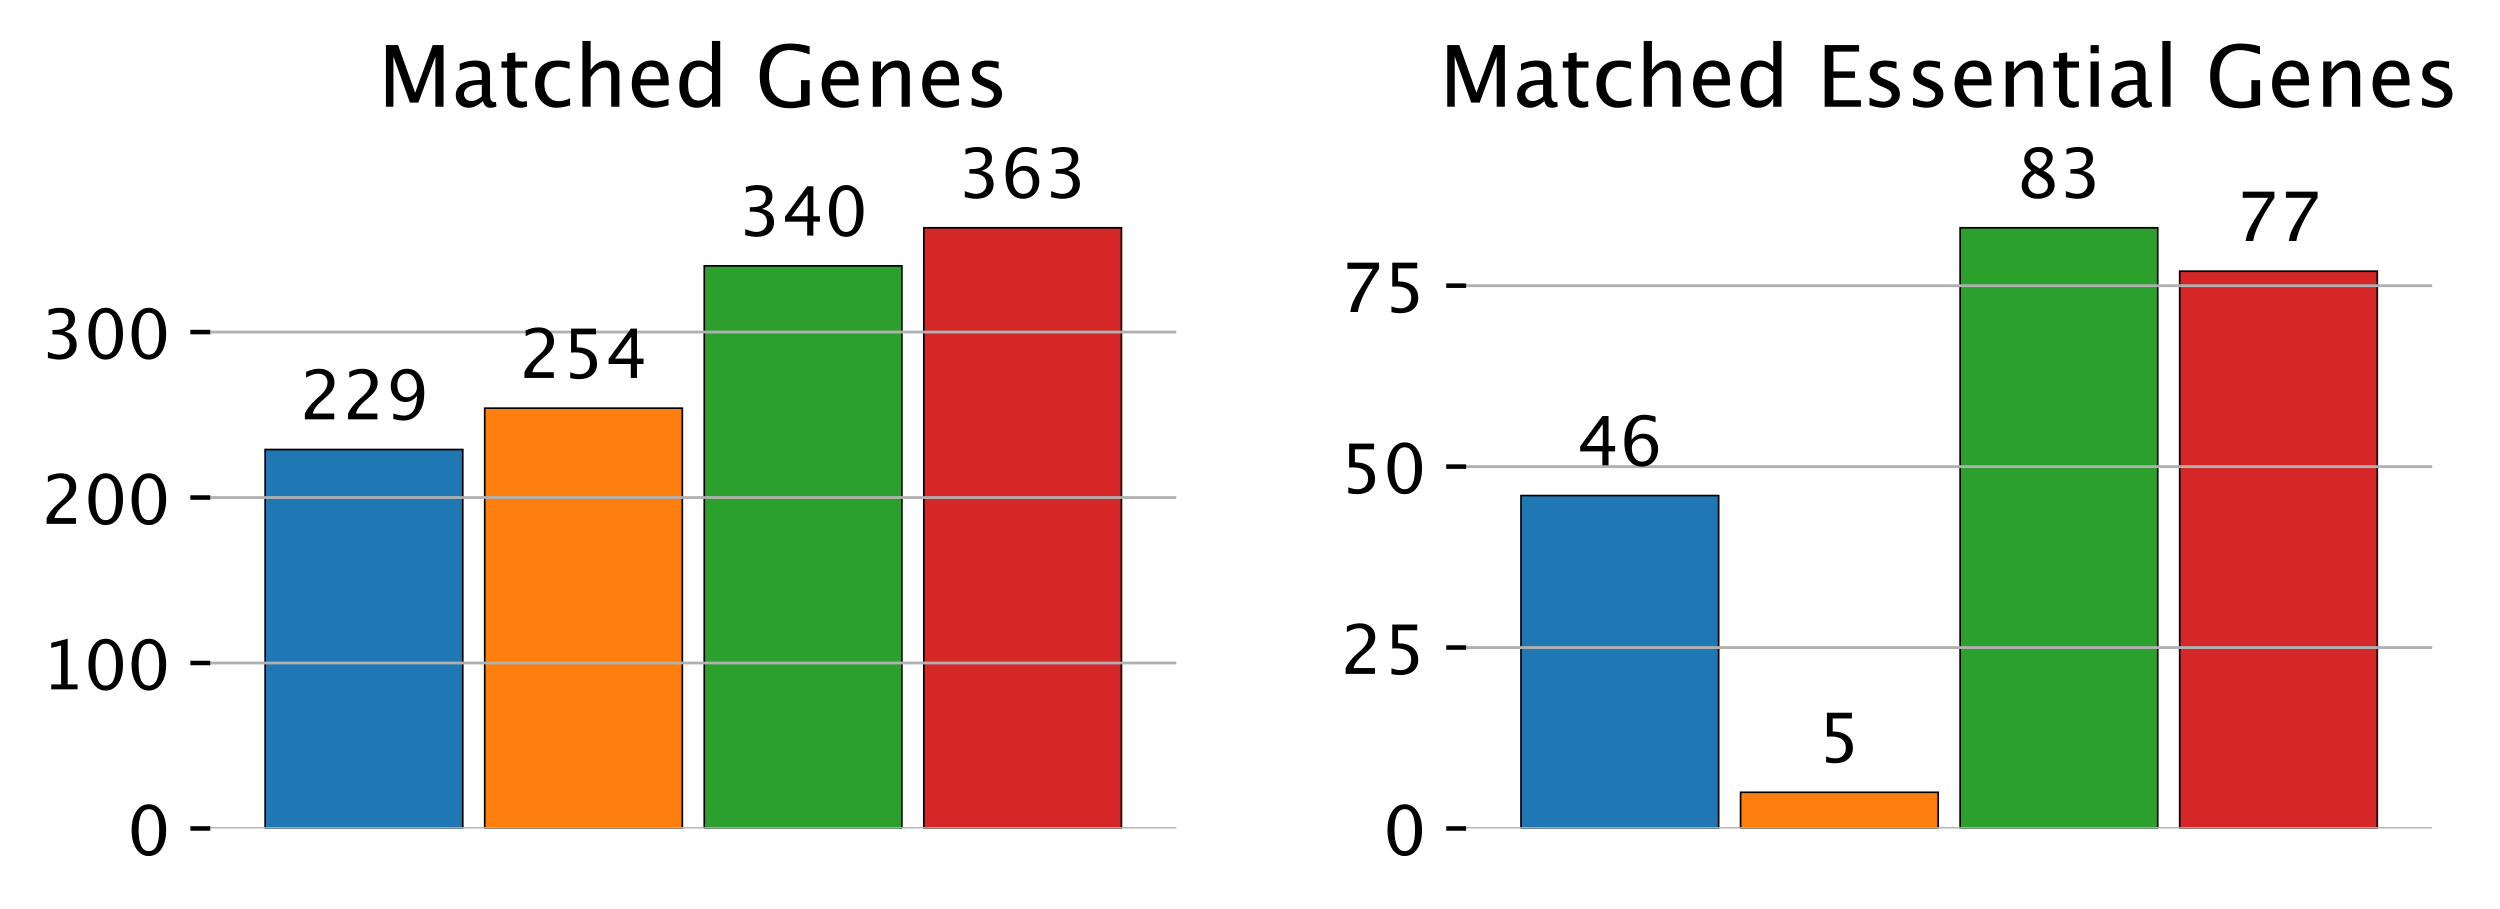
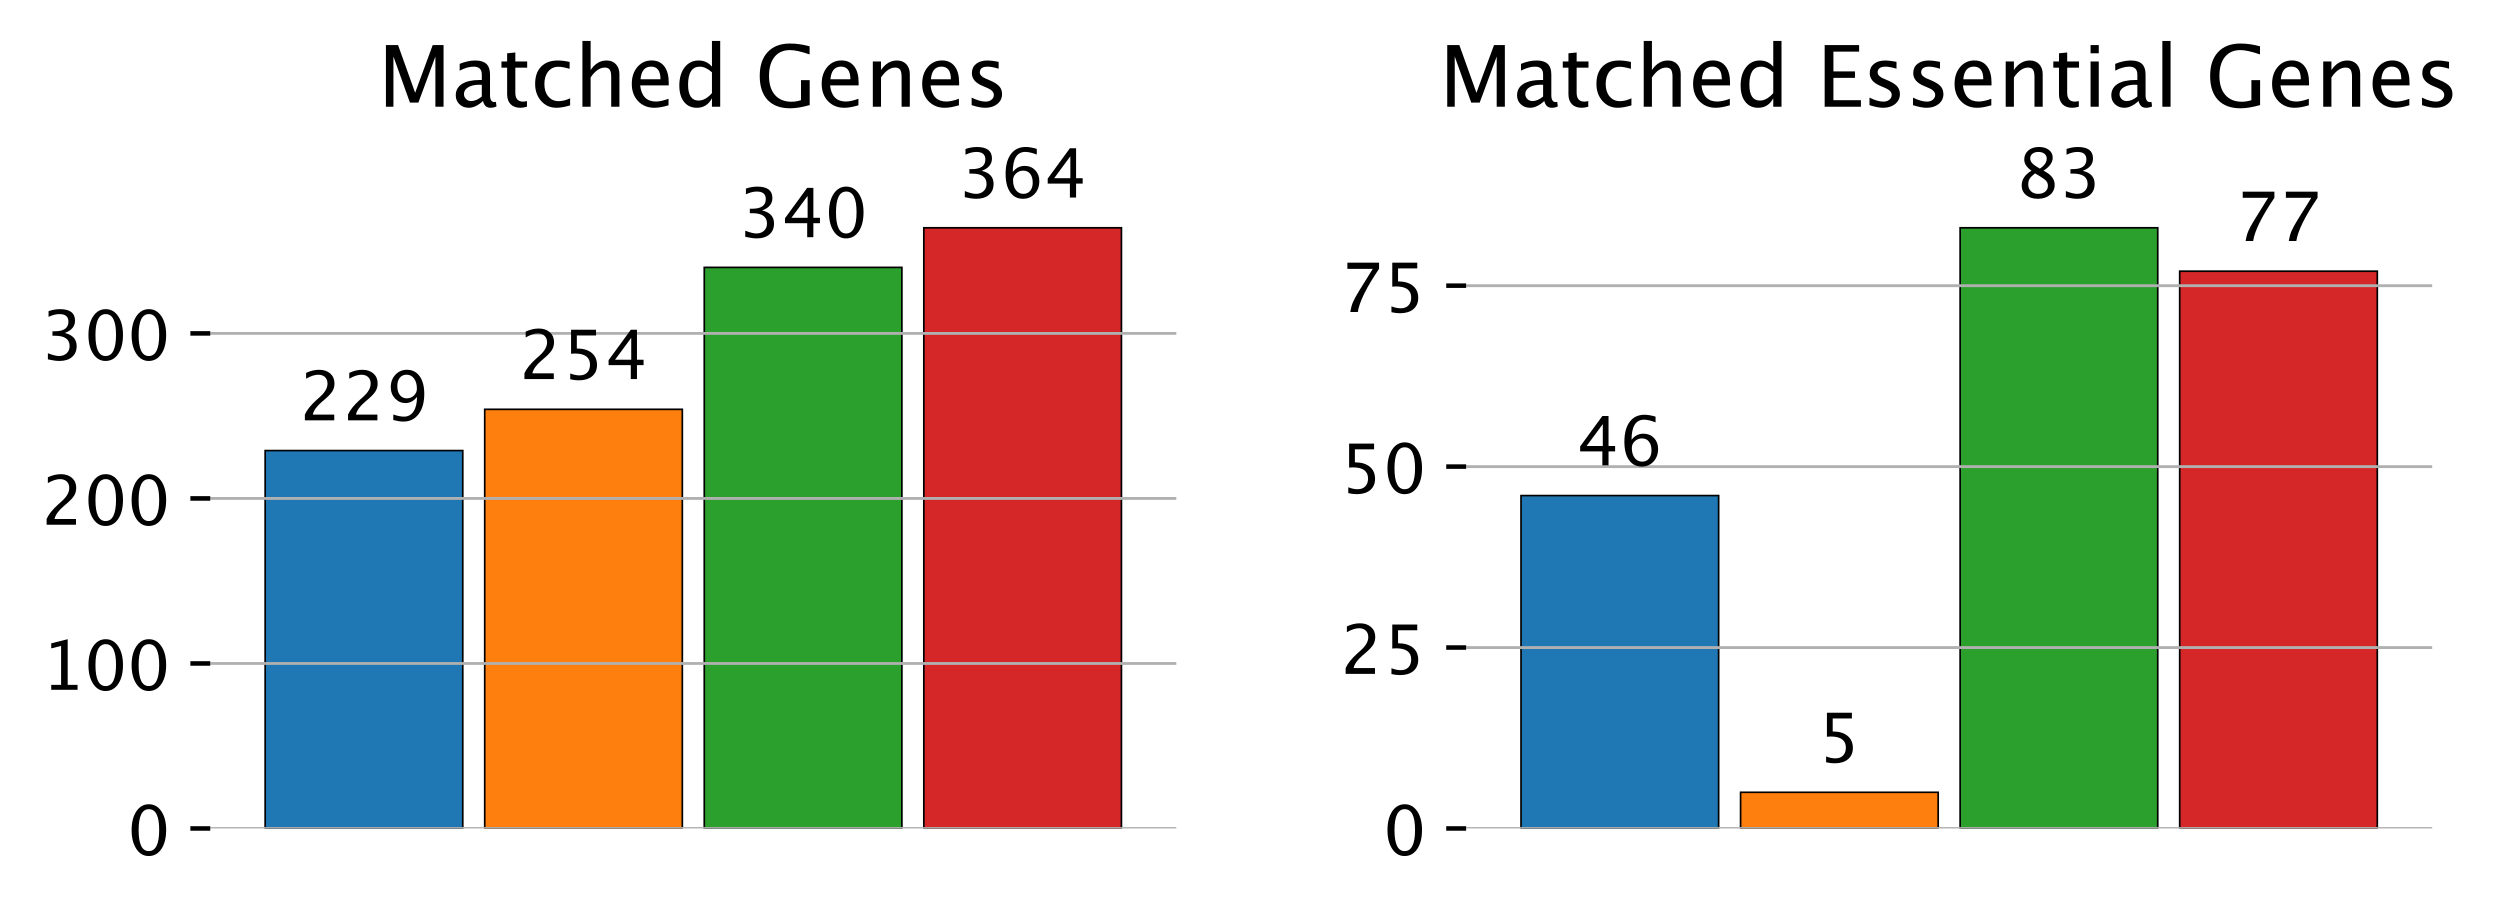
<svg xmlns="http://www.w3.org/2000/svg" xmlns:xlink="http://www.w3.org/1999/xlink" width="439.486pt" height="159.783pt" viewBox="0 0 439.486 159.783" version="1.1">
  <defs>
    <style type="text/css">*{stroke-linejoin: round; stroke-linecap: butt}</style>
  </defs>
  <g id="figure_1">
    <g id="patch_1">
      <path d="M 0 159.783  L 439.486 159.783  L 439.486 0  L 0 0  z " style="fill: #ffffff" />
    </g>
    <g id="axes_1">
      <g id="patch_2">
        <path d="M 36.964 145.644  L 206.79 145.644  L 206.79 34.764  L 36.964 34.764  z " style="fill: #ffffff" />
      </g>
      <g id="patch_3">
-         <path d="M 46.614 145.644  L 81.351 145.644  L 81.351 79.026  L 46.614 79.026  z " clip-path="url(#p99a6f7e81e)" style="fill: #1f77b4; stroke: #000000; stroke-width: 0.3; stroke-linejoin: miter" />
+         <path d="M 46.614 145.644  L 81.351 145.644  L 81.351 79.209  L 46.614 79.209  z " clip-path="url(#p233253884c)" style="fill: #1f77b4; stroke: #000000; stroke-width: 0.3; stroke-linejoin: miter" />
      </g>
      <g id="patch_4">
-         <path d="M 85.21 145.644  L 119.948 145.644  L 119.948 71.753  L 85.21 71.753  z " clip-path="url(#p99a6f7e81e)" style="fill: #ff7f0e; stroke: #000000; stroke-width: 0.3; stroke-linejoin: miter" />
+         <path d="M 85.21 145.644  L 119.948 145.644  L 119.948 71.956  L 85.21 71.956  z " clip-path="url(#p233253884c)" style="fill: #ff7f0e; stroke: #000000; stroke-width: 0.3; stroke-linejoin: miter" />
      </g>
      <g id="patch_5">
-         <path d="M 123.807 145.644  L 158.544 145.644  L 158.544 46.735  L 123.807 46.735  z " clip-path="url(#p99a6f7e81e)" style="fill: #2ca02c; stroke: #000000; stroke-width: 0.3; stroke-linejoin: miter" />
+         <path d="M 123.807 145.644  L 158.544 145.644  L 158.544 47.007  L 123.807 47.007  z " clip-path="url(#p233253884c)" style="fill: #2ca02c; stroke: #000000; stroke-width: 0.3; stroke-linejoin: miter" />
      </g>
      <g id="patch_6">
-         <path d="M 162.404 145.644  L 197.141 145.644  L 197.141 40.044  L 162.404 40.044  z " clip-path="url(#p99a6f7e81e)" style="fill: #d62728; stroke: #000000; stroke-width: 0.3; stroke-linejoin: miter" />
+         <path d="M 162.404 145.644  L 197.141 145.644  L 197.141 40.044  L 162.404 40.044  z " clip-path="url(#p233253884c)" style="fill: #d62728; stroke: #000000; stroke-width: 0.3; stroke-linejoin: miter" />
      </g>
      <g id="matplotlib.axis_1" />
      <g id="matplotlib.axis_2">
        <g id="ytick_1">
          <g id="line2d_1">
-             <path d="M 36.964 145.644  L 206.79 145.644  " clip-path="url(#p99a6f7e81e)" style="fill: none; stroke: #b0b0b0; stroke-width: 0.5; stroke-linecap: square" />
+             <path d="M 36.964 145.644  L 206.79 145.644  " clip-path="url(#p233253884c)" style="fill: none; stroke: #b0b0b0; stroke-width: 0.5; stroke-linecap: square" />
          </g>
          <g id="line2d_2">
            <defs>
-               <path id="mb3354b03fc" d="M 0 0  L -3.5 0  " style="stroke: #000000; stroke-width: 0.8" />
+               <path id="m6b122f554f" d="M 0 0  L -3.5 0  " style="stroke: #000000; stroke-width: 0.8" />
            </defs>
            <g>
-               <use xlink:href="#mb3354b03fc" x="36.964" y="145.644" style="stroke: #000000; stroke-width: 0.8" />
+               <use xlink:href="#m6b122f554f" x="36.964" y="145.644" style="stroke: #000000; stroke-width: 0.8" />
            </g>
          </g>
          <g id="text_1">
            <g transform="translate(22.37625 150.2697) scale(0.12 -0.12)">
              <defs>
                <path id="LucidaGrande-30" d="M 2006 -116  Q 1291 -116 848 557  Q 406 1231 406 2316  Q 406 3409 851 4075  Q 1297 4741 2025 4741  Q 2753 4741 3198 4075  Q 3644 3409 3644 2325  Q 3644 1213 3198 548  Q 2753 -116 2006 -116  z M 2013 347  Q 2991 347 2991 2334  Q 2991 4278 2025 4278  Q 1063 4278 1063 2316  Q 1063 347 2013 347  z " transform="scale(0.015625)" />
              </defs>
              <use xlink:href="#LucidaGrande-30" />
            </g>
          </g>
        </g>
        <g id="ytick_2">
          <g id="line2d_3">
-             <path d="M 36.964 116.553  L 206.79 116.553  " clip-path="url(#p99a6f7e81e)" style="fill: none; stroke: #b0b0b0; stroke-width: 0.5; stroke-linecap: square" />
+             <path d="M 36.964 116.633  L 206.79 116.633  " clip-path="url(#p233253884c)" style="fill: none; stroke: #b0b0b0; stroke-width: 0.5; stroke-linecap: square" />
          </g>
          <g id="line2d_4">
            <g>
-               <use xlink:href="#mb3354b03fc" x="36.964" y="116.553" style="stroke: #000000; stroke-width: 0.8" />
+               <use xlink:href="#m6b122f554f" x="36.964" y="116.633" style="stroke: #000000; stroke-width: 0.8" />
            </g>
          </g>
          <g id="text_2">
-             <g transform="translate(7.2 121.1788) scale(0.12 -0.12)">
+             <g transform="translate(7.2 121.2587) scale(0.12 -0.12)">
              <defs>
                <path id="LucidaGrande-31" d="M 963 0  L 963 463  L 1888 463  L 1888 4113  L 963 3881  L 963 4356  L 2506 4741  L 2506 463  L 3431 463  L 3431 0  L 963 0  z " transform="scale(0.015625)" />
              </defs>
              <use xlink:href="#LucidaGrande-31" />
              <use xlink:href="#LucidaGrande-30" x="63.232" />
              <use xlink:href="#LucidaGrande-30" x="126.465" />
            </g>
          </g>
        </g>
        <g id="ytick_3">
          <g id="line2d_5">
-             <path d="M 36.964 87.462  L 206.79 87.462  " clip-path="url(#p99a6f7e81e)" style="fill: none; stroke: #b0b0b0; stroke-width: 0.5; stroke-linecap: square" />
+             <path d="M 36.964 87.622  L 206.79 87.622  " clip-path="url(#p233253884c)" style="fill: none; stroke: #b0b0b0; stroke-width: 0.5; stroke-linecap: square" />
          </g>
          <g id="line2d_6">
            <g>
-               <use xlink:href="#mb3354b03fc" x="36.964" y="87.462" style="stroke: #000000; stroke-width: 0.8" />
+               <use xlink:href="#m6b122f554f" x="36.964" y="87.622" style="stroke: #000000; stroke-width: 0.8" />
            </g>
          </g>
          <g id="text_3">
-             <g transform="translate(7.2 92.08787) scale(0.12 -0.12)">
+             <g transform="translate(7.2 92.24771) scale(0.12 -0.12)">
              <defs>
                <path id="LucidaGrande-32" d="M 531 0  L 531 541  Q 800 1169 1619 1909  L 1972 2225  Q 2653 2841 2653 3447  Q 2653 3834 2420 4056  Q 2188 4278 1781 4278  Q 1300 4278 647 3906  L 647 4450  Q 1263 4741 1869 4741  Q 2519 4741 2912 4391  Q 3306 4041 3306 3463  Q 3306 3047 3107 2725  Q 2909 2403 2369 1944  L 2131 1741  Q 1391 1113 1275 541  L 3284 541  L 3284 0  L 531 0  z " transform="scale(0.015625)" />
              </defs>
              <use xlink:href="#LucidaGrande-32" />
              <use xlink:href="#LucidaGrande-30" x="63.232" />
              <use xlink:href="#LucidaGrande-30" x="126.465" />
            </g>
          </g>
        </g>
        <g id="ytick_4">
          <g id="line2d_7">
-             <path d="M 36.964 58.371  L 206.79 58.371  " clip-path="url(#p99a6f7e81e)" style="fill: none; stroke: #b0b0b0; stroke-width: 0.5; stroke-linecap: square" />
+             <path d="M 36.964 58.611  L 206.79 58.611  " clip-path="url(#p233253884c)" style="fill: none; stroke: #b0b0b0; stroke-width: 0.5; stroke-linecap: square" />
          </g>
          <g id="line2d_8">
            <g>
-               <use xlink:href="#mb3354b03fc" x="36.964" y="58.371" style="stroke: #000000; stroke-width: 0.8" />
+               <use xlink:href="#m6b122f554f" x="36.964" y="58.611" style="stroke: #000000; stroke-width: 0.8" />
            </g>
          </g>
          <g id="text_4">
-             <g transform="translate(7.2 62.99696) scale(0.12 -0.12)">
+             <g transform="translate(7.2 63.23672) scale(0.12 -0.12)">
              <defs>
                <path id="LucidaGrande-33" d="M 650 34  L 650 609  Q 1313 347 1694 347  Q 2134 347 2411 605  Q 2688 863 2688 1272  Q 2688 2247 1322 2247  L 1078 2247  L 1078 2663  L 1294 2666  Q 2575 2666 2575 3569  Q 2575 4278 1731 4278  Q 1269 4278 713 4019  L 713 4556  Q 1259 4741 1775 4741  Q 3194 4741 3194 3669  Q 3194 2853 2228 2506  Q 3347 2247 3347 1281  Q 3347 628 2915 256  Q 2484 -116 1731 -116  Q 1303 -116 650 34  z " transform="scale(0.015625)" />
              </defs>
              <use xlink:href="#LucidaGrande-33" />
              <use xlink:href="#LucidaGrande-30" x="63.232" />
              <use xlink:href="#LucidaGrande-30" x="126.465" />
            </g>
          </g>
        </g>
      </g>
      <g id="text_5">
-         <g transform="translate(52.59997 73.71213) scale(0.12 -0.12)">
+         <g transform="translate(52.59997 73.89515) scale(0.12 -0.12)">
          <defs>
            <path id="LucidaGrande-39" d="M 728 28  L 728 550  Q 1316 347 1728 347  Q 2303 347 2626 836  Q 2950 1325 2950 2197  Q 2481 1619 1884 1619  Q 1300 1619 894 2048  Q 488 2478 488 3097  Q 488 3806 920 4273  Q 1353 4741 2009 4741  Q 2763 4741 3197 4136  Q 3631 3531 3631 2481  Q 3631 1288 3101 586  Q 2572 -116 1669 -116  Q 1306 -116 728 28  z M 1103 3219  Q 1103 2681 1342 2372  Q 1581 2063 1997 2063  Q 2388 2063 2664 2328  Q 2941 2594 2941 2969  Q 2941 3559 2673 3920  Q 2406 4281 1972 4281  Q 1569 4281 1336 3995  Q 1103 3709 1103 3219  z " transform="scale(0.015625)" />
          </defs>
          <use xlink:href="#LucidaGrande-32" />
          <use xlink:href="#LucidaGrande-32" x="63.232" />
          <use xlink:href="#LucidaGrande-39" x="126.465" />
        </g>
      </g>
      <g id="text_6">
-         <g transform="translate(91.19681 66.4394) scale(0.12 -0.12)">
+         <g transform="translate(91.19681 66.6424) scale(0.12 -0.12)">
          <defs>
            <path id="LucidaGrande-35" d="M 778 -19  L 778 531  Q 1238 347 1653 347  Q 2109 347 2370 615  Q 2631 884 2631 1356  Q 2631 2397 1197 2397  Q 1034 2397 856 2375  L 856 4625  L 3197 4625  L 3197 4088  L 1397 4088  L 1397 2869  Q 2288 2869 2788 2459  Q 3288 2050 3288 1325  Q 3288 650 2833 267  Q 2378 -116 1572 -116  Q 1222 -116 778 -19  z " transform="scale(0.015625)" />
            <path id="LucidaGrande-34" d="M 2409 0  L 2409 1309  L 328 1309  L 328 1775  L 2409 4625  L 2988 4625  L 2988 1813  L 3606 1813  L 3606 1309  L 2988 1309  L 2988 0  L 2409 0  z M 931 1813  L 2450 1813  L 2450 3869  L 931 1813  z " transform="scale(0.015625)" />
          </defs>
          <use xlink:href="#LucidaGrande-32" />
          <use xlink:href="#LucidaGrande-35" x="63.232" />
          <use xlink:href="#LucidaGrande-34" x="126.465" />
        </g>
      </g>
      <g id="text_7">
-         <g transform="translate(129.7937 41.42122) scale(0.12 -0.12)">
+         <g transform="translate(129.7937 41.69295) scale(0.12 -0.12)">
          <use xlink:href="#LucidaGrande-33" />
          <use xlink:href="#LucidaGrande-34" x="63.232" />
          <use xlink:href="#LucidaGrande-30" x="126.465" />
        </g>
      </g>
      <g id="text_8">
        <g transform="translate(168.3905 34.73031) scale(0.12 -0.12)">
          <defs>
            <path id="LucidaGrande-36" d="M 1100 2397  Q 1541 2969 2209 2969  Q 2816 2969 3202 2567  Q 3588 2166 3588 1538  Q 3588 816 3155 350  Q 2722 -116 2056 -116  Q 1291 -116 859 500  Q 428 1116 428 2209  Q 428 3413 923 4078  Q 1419 4744 2319 4744  Q 2731 4744 3350 4569  L 3350 4031  Q 2697 4281 2281 4281  Q 1100 4281 1100 2397  z M 2969 1400  Q 2969 1925 2733 2225  Q 2497 2525 2078 2525  Q 1688 2525 1406 2262  Q 1125 2000 1125 1631  Q 1125 1050 1392 698  Q 1659 347 2100 347  Q 2497 347 2733 633  Q 2969 919 2969 1400  z " transform="scale(0.015625)" />
          </defs>
          <use xlink:href="#LucidaGrande-33" />
          <use xlink:href="#LucidaGrande-36" x="63.232" />
-           <use xlink:href="#LucidaGrande-33" x="126.465" />
+           <use xlink:href="#LucidaGrande-34" x="126.465" />
        </g>
      </g>
      <g id="text_9">
        <g transform="translate(66.44539 18.76406) scale(0.15 -0.15)">
          <defs>
            <path id="LucidaGrande-4d" d="M 597 0  L 597 4625  L 1506 4625  L 2788 1047  L 4106 4625  L 4919 4625  L 4919 0  L 4306 0  L 4306 3763  L 3031 309  L 2397 309  L 1159 3772  L 1159 0  L 597 0  z " transform="scale(0.015625)" />
            <path id="LucidaGrande-61" d="M 2366 431  Q 1813 -78 1300 -78  Q 878 -78 600 186  Q 322 450 322 853  Q 322 1409 789 1707  Q 1256 2006 2128 2006  L 2275 2006  L 2275 2416  Q 2275 3006 1669 3006  Q 1181 3006 616 2706  L 616 3216  Q 1238 3469 1781 3469  Q 2350 3469 2620 3212  Q 2891 2956 2891 2416  L 2891 878  Q 2891 350 3216 350  Q 3256 350 3334 363  L 3378 22  Q 3169 -78 2916 -78  Q 2484 -78 2366 431  z M 2275 766  L 2275 1644  L 2069 1650  Q 1563 1650 1250 1458  Q 938 1266 938 953  Q 938 731 1094 578  Q 1250 425 1475 425  Q 1859 425 2275 766  z " transform="scale(0.015625)" />
            <path id="LucidaGrande-74" d="M 1634 -78  Q 1166 -78 903 190  Q 641 459 641 938  L 641 2931  L 216 2931  L 216 3394  L 641 3394  L 641 4009  L 1256 4069  L 1256 3394  L 2144 3394  L 2144 2931  L 1256 2931  L 1256 1050  Q 1256 384 1831 384  Q 1953 384 2128 425  L 2128 0  Q 1844 -78 1634 -78  z " transform="scale(0.015625)" />
            <path id="LucidaGrande-63" d="M 1941 -78  Q 1253 -78 800 431  Q 347 941 347 1716  Q 347 2544 795 3006  Q 1244 3469 2047 3469  Q 2444 3469 2934 3359  L 2934 2844  Q 2413 2997 2084 2997  Q 1613 2997 1327 2642  Q 1041 2288 1041 1697  Q 1041 1125 1334 772  Q 1628 419 2103 419  Q 2525 419 2972 634  L 2972 103  Q 2375 -78 1941 -78  z " transform="scale(0.015625)" />
            <path id="LucidaGrande-68" d="M 616 0  L 616 4934  L 1231 4934  L 1231 2756  Q 1719 3469 2425 3469  Q 2866 3469 3128 3189  Q 3391 2909 3391 2438  L 3391 0  L 2775 0  L 2775 2238  Q 2775 2616 2664 2777  Q 2553 2938 2297 2938  Q 1731 2938 1231 2197  L 1231 0  L 616 0  z " transform="scale(0.015625)" />
            <path id="LucidaGrande-65" d="M 3103 109  Q 2484 -78 2044 -78  Q 1294 -78 820 420  Q 347 919 347 1713  Q 347 2484 764 2978  Q 1181 3472 1831 3472  Q 2447 3472 2783 3034  Q 3119 2597 3119 1791  L 3116 1600  L 975 1600  Q 1109 391 2159 391  Q 2544 391 3103 597  L 3103 109  z M 1003 2063  L 2500 2063  Q 2500 3009 1794 3009  Q 1084 3009 1003 2063  z " transform="scale(0.015625)" />
            <path id="LucidaGrande-64" d="M 2794 0  L 2794 638  Q 2419 -78 1663 -78  Q 1050 -78 698 369  Q 347 816 347 1591  Q 347 2438 745 2953  Q 1144 3469 1794 3469  Q 2397 3469 2794 3006  L 2794 4934  L 3413 4934  L 3413 0  L 2794 0  z M 2794 2584  Q 2316 3006 1888 3006  Q 1003 3006 1003 1653  Q 1003 463 1791 463  Q 2303 463 2794 1022  L 2794 2584  z " transform="scale(0.015625)" />
            <path id="LucidaGrande-20" transform="scale(0.015625)" />
            <path id="LucidaGrande-47" d="M 4072 125  Q 3231 -116 2606 -116  Q 1503 -116 914 512  Q 325 1141 325 2313  Q 325 3463 922 4102  Q 1519 4741 2597 4741  Q 3303 4741 4066 4531  L 4066 3925  Q 3109 4250 2600 4250  Q 1850 4250 1436 3740  Q 1022 3231 1022 2306  Q 1022 1391 1465 883  Q 1909 375 2709 375  Q 3038 375 3419 491  L 3419 1997  L 4072 1997  L 4072 125  z " transform="scale(0.015625)" />
            <path id="LucidaGrande-6e" d="M 616 0  L 616 3394  L 1231 3394  L 1231 2756  Q 1719 3469 2425 3469  Q 2866 3469 3128 3189  Q 3391 2909 3391 2438  L 3391 0  L 2775 0  L 2775 2238  Q 2775 2616 2664 2777  Q 2553 2938 2297 2938  Q 1731 2938 1231 2197  L 1231 0  L 616 0  z " transform="scale(0.015625)" />
            <path id="LucidaGrande-73" d="M 1516 -78  Q 1094 -78 491 119  L 491 684  Q 1094 384 1541 384  Q 1806 384 1981 528  Q 2156 672 2156 888  Q 2156 1203 1666 1409  L 1306 1563  Q 509 1894 509 2516  Q 509 2959 823 3214  Q 1138 3469 1684 3469  Q 1969 3469 2388 3391  L 2516 3366  L 2516 2853  Q 2000 3006 1697 3006  Q 1103 3006 1103 2575  Q 1103 2297 1553 2106  L 1850 1981  Q 2353 1769 2562 1533  Q 2772 1297 2772 944  Q 2772 497 2419 209  Q 2066 -78 1516 -78  z " transform="scale(0.015625)" />
          </defs>
          <use xlink:href="#LucidaGrande-4d" />
          <use xlink:href="#LucidaGrande-61" x="86.133" />
          <use xlink:href="#LucidaGrande-74" x="141.357" />
          <use xlink:href="#LucidaGrande-63" x="178.76" />
          <use xlink:href="#LucidaGrande-68" x="229.98" />
          <use xlink:href="#LucidaGrande-65" x="292.041" />
          <use xlink:href="#LucidaGrande-64" x="347.754" />
          <use xlink:href="#LucidaGrande-20" x="410.693" />
          <use xlink:href="#LucidaGrande-47" x="442.334" />
          <use xlink:href="#LucidaGrande-65" x="514.6" />
          <use xlink:href="#LucidaGrande-6e" x="570.312" />
          <use xlink:href="#LucidaGrande-65" x="632.373" />
          <use xlink:href="#LucidaGrande-73" x="688.086" />
        </g>
      </g>
    </g>
    <g id="axes_2">
      <g id="patch_7">
        <path d="M 257.738 145.644  L 427.564 145.644  L 427.564 34.764  L 257.738 34.764  z " style="fill: #ffffff" />
      </g>
      <g id="patch_8">
-         <path d="M 267.387 145.644  L 302.125 145.644  L 302.125 87.119  L 267.387 87.119  z " clip-path="url(#p78d61f804a)" style="fill: #1f77b4; stroke: #000000; stroke-width: 0.3; stroke-linejoin: miter" />
+         <path d="M 267.387 145.644  L 302.125 145.644  L 302.125 87.119  L 267.387 87.119  z " clip-path="url(#pc61f0b7012)" style="fill: #1f77b4; stroke: #000000; stroke-width: 0.3; stroke-linejoin: miter" />
      </g>
      <g id="patch_9">
-         <path d="M 305.984 145.644  L 340.721 145.644  L 340.721 139.283  L 305.984 139.283  z " clip-path="url(#p78d61f804a)" style="fill: #ff7f0e; stroke: #000000; stroke-width: 0.3; stroke-linejoin: miter" />
+         <path d="M 305.984 145.644  L 340.721 145.644  L 340.721 139.283  L 305.984 139.283  z " clip-path="url(#pc61f0b7012)" style="fill: #ff7f0e; stroke: #000000; stroke-width: 0.3; stroke-linejoin: miter" />
      </g>
      <g id="patch_10">
-         <path d="M 344.581 145.644  L 379.318 145.644  L 379.318 40.044  L 344.581 40.044  z " clip-path="url(#p78d61f804a)" style="fill: #2ca02c; stroke: #000000; stroke-width: 0.3; stroke-linejoin: miter" />
+         <path d="M 344.581 145.644  L 379.318 145.644  L 379.318 40.044  L 344.581 40.044  z " clip-path="url(#pc61f0b7012)" style="fill: #2ca02c; stroke: #000000; stroke-width: 0.3; stroke-linejoin: miter" />
      </g>
      <g id="patch_11">
-         <path d="M 383.178 145.644  L 417.915 145.644  L 417.915 47.678  L 383.178 47.678  z " clip-path="url(#p78d61f804a)" style="fill: #d62728; stroke: #000000; stroke-width: 0.3; stroke-linejoin: miter" />
+         <path d="M 383.178 145.644  L 417.915 145.644  L 417.915 47.678  L 383.178 47.678  z " clip-path="url(#pc61f0b7012)" style="fill: #d62728; stroke: #000000; stroke-width: 0.3; stroke-linejoin: miter" />
      </g>
      <g id="matplotlib.axis_3" />
      <g id="matplotlib.axis_4">
        <g id="ytick_5">
          <g id="line2d_9">
-             <path d="M 257.738 145.644  L 427.564 145.644  " clip-path="url(#p78d61f804a)" style="fill: none; stroke: #b0b0b0; stroke-width: 0.5; stroke-linecap: square" />
+             <path d="M 257.738 145.644  L 427.564 145.644  " clip-path="url(#pc61f0b7012)" style="fill: none; stroke: #b0b0b0; stroke-width: 0.5; stroke-linecap: square" />
          </g>
          <g id="line2d_10">
            <g>
-               <use xlink:href="#mb3354b03fc" x="257.738" y="145.644" style="stroke: #000000; stroke-width: 0.8" />
+               <use xlink:href="#m6b122f554f" x="257.738" y="145.644" style="stroke: #000000; stroke-width: 0.8" />
            </g>
          </g>
          <g id="text_10">
            <g transform="translate(243.1502 150.2697) scale(0.12 -0.12)">
              <use xlink:href="#LucidaGrande-30" />
            </g>
          </g>
        </g>
        <g id="ytick_6">
          <g id="line2d_11">
-             <path d="M 257.738 113.837  L 427.564 113.837  " clip-path="url(#p78d61f804a)" style="fill: none; stroke: #b0b0b0; stroke-width: 0.5; stroke-linecap: square" />
+             <path d="M 257.738 113.837  L 427.564 113.837  " clip-path="url(#pc61f0b7012)" style="fill: none; stroke: #b0b0b0; stroke-width: 0.5; stroke-linecap: square" />
          </g>
          <g id="line2d_12">
            <g>
-               <use xlink:href="#mb3354b03fc" x="257.738" y="113.837" style="stroke: #000000; stroke-width: 0.8" />
+               <use xlink:href="#m6b122f554f" x="257.738" y="113.837" style="stroke: #000000; stroke-width: 0.8" />
            </g>
          </g>
          <g id="text_11">
            <g transform="translate(235.562 118.4625) scale(0.12 -0.12)">
              <use xlink:href="#LucidaGrande-32" />
              <use xlink:href="#LucidaGrande-35" x="63.232" />
            </g>
          </g>
        </g>
        <g id="ytick_7">
          <g id="line2d_13">
-             <path d="M 257.738 82.03  L 427.564 82.03  " clip-path="url(#p78d61f804a)" style="fill: none; stroke: #b0b0b0; stroke-width: 0.5; stroke-linecap: square" />
+             <path d="M 257.738 82.03  L 427.564 82.03  " clip-path="url(#pc61f0b7012)" style="fill: none; stroke: #b0b0b0; stroke-width: 0.5; stroke-linecap: square" />
          </g>
          <g id="line2d_14">
            <g>
-               <use xlink:href="#mb3354b03fc" x="257.738" y="82.03" style="stroke: #000000; stroke-width: 0.8" />
+               <use xlink:href="#m6b122f554f" x="257.738" y="82.03" style="stroke: #000000; stroke-width: 0.8" />
            </g>
          </g>
          <g id="text_12">
            <g transform="translate(235.562 86.65523) scale(0.12 -0.12)">
              <use xlink:href="#LucidaGrande-35" />
              <use xlink:href="#LucidaGrande-30" x="63.232" />
            </g>
          </g>
        </g>
        <g id="ytick_8">
          <g id="line2d_15">
-             <path d="M 257.738 50.222  L 427.564 50.222  " clip-path="url(#p78d61f804a)" style="fill: none; stroke: #b0b0b0; stroke-width: 0.5; stroke-linecap: square" />
+             <path d="M 257.738 50.222  L 427.564 50.222  " clip-path="url(#pc61f0b7012)" style="fill: none; stroke: #b0b0b0; stroke-width: 0.5; stroke-linecap: square" />
          </g>
          <g id="line2d_16">
            <g>
-               <use xlink:href="#mb3354b03fc" x="257.738" y="50.222" style="stroke: #000000; stroke-width: 0.8" />
+               <use xlink:href="#m6b122f554f" x="257.738" y="50.222" style="stroke: #000000; stroke-width: 0.8" />
            </g>
          </g>
          <g id="text_13">
            <g transform="translate(235.562 54.848) scale(0.12 -0.12)">
              <defs>
                <path id="LucidaGrande-37" d="M 963 0  Q 1053 541 1220 934  Q 1388 1328 1813 2016  L 3075 4047  L 694 4047  L 694 4625  L 3663 4625  L 3663 4047  Q 1884 1425 1672 0  L 963 0  z " transform="scale(0.015625)" />
              </defs>
              <use xlink:href="#LucidaGrande-37" />
              <use xlink:href="#LucidaGrande-35" x="63.232" />
            </g>
          </g>
        </g>
      </g>
      <g id="text_14">
        <g transform="translate(277.168 81.80501) scale(0.12 -0.12)">
          <use xlink:href="#LucidaGrande-34" />
          <use xlink:href="#LucidaGrande-36" x="63.232" />
        </g>
      </g>
      <g id="text_15">
        <g transform="translate(319.5589 133.9689) scale(0.12 -0.12)">
          <use xlink:href="#LucidaGrande-35" />
        </g>
      </g>
      <g id="text_16">
        <g transform="translate(354.3616 34.73031) scale(0.12 -0.12)">
          <defs>
            <path id="LucidaGrande-38" d="M 1472 2519  Q 794 2991 794 3563  Q 794 4088 1178 4416  Q 1563 4744 2181 4744  Q 2753 4744 3108 4466  Q 3463 4188 3463 3744  Q 3463 3072 2600 2519  Q 3647 2006 3647 1197  Q 3647 616 3208 250  Q 2769 -116 2075 -116  Q 1394 -116 973 229  Q 553 575 553 1138  Q 553 1969 1472 2519  z M 2256 2713  Q 2903 3138 2903 3659  Q 2903 3938 2687 4108  Q 2472 4278 2119 4278  Q 1778 4278 1565 4111  Q 1353 3944 1353 3678  Q 1353 3419 1545 3214  Q 1738 3009 2256 2713  z M 1806 2269  Q 1434 1981 1301 1767  Q 1169 1553 1169 1234  Q 1169 838 1425 592  Q 1681 347 2100 347  Q 2503 347 2758 556  Q 3013 766 3013 1100  Q 3013 1369 2855 1555  Q 2697 1741 2244 2009  L 1806 2269  z " transform="scale(0.015625)" />
          </defs>
          <use xlink:href="#LucidaGrande-38" />
          <use xlink:href="#LucidaGrande-33" x="63.232" />
        </g>
      </g>
      <g id="text_17">
        <g transform="translate(392.9585 42.36405) scale(0.12 -0.12)">
          <use xlink:href="#LucidaGrande-37" />
          <use xlink:href="#LucidaGrande-37" x="63.232" />
        </g>
      </g>
      <g id="text_18">
        <g transform="translate(253.017 18.76406) scale(0.15 -0.15)">
          <defs>
            <path id="LucidaGrande-45" d="M 597 0  L 597 4625  L 3181 4625  L 3181 4134  L 1253 4134  L 1253 2650  L 2869 2650  L 2869 2166  L 1253 2166  L 1253 491  L 3316 491  L 3316 0  L 597 0  z " transform="scale(0.015625)" />
            <path id="LucidaGrande-69" d="M 616 0  L 616 3394  L 1231 3394  L 1231 0  L 616 0  z M 616 4009  L 616 4625  L 1231 4625  L 1231 4009  L 616 4009  z " transform="scale(0.015625)" />
            <path id="LucidaGrande-6c" d="M 616 0  L 616 4934  L 1231 4934  L 1231 0  L 616 0  z " transform="scale(0.015625)" />
          </defs>
          <use xlink:href="#LucidaGrande-4d" />
          <use xlink:href="#LucidaGrande-61" x="86.133" />
          <use xlink:href="#LucidaGrande-74" x="141.357" />
          <use xlink:href="#LucidaGrande-63" x="178.76" />
          <use xlink:href="#LucidaGrande-68" x="229.98" />
          <use xlink:href="#LucidaGrande-65" x="292.041" />
          <use xlink:href="#LucidaGrande-64" x="347.754" />
          <use xlink:href="#LucidaGrande-20" x="410.693" />
          <use xlink:href="#LucidaGrande-45" x="442.334" />
          <use xlink:href="#LucidaGrande-73" x="496.533" />
          <use xlink:href="#LucidaGrande-73" x="547.51" />
          <use xlink:href="#LucidaGrande-65" x="598.486" />
          <use xlink:href="#LucidaGrande-6e" x="654.199" />
          <use xlink:href="#LucidaGrande-74" x="716.26" />
          <use xlink:href="#LucidaGrande-69" x="753.662" />
          <use xlink:href="#LucidaGrande-61" x="782.568" />
          <use xlink:href="#LucidaGrande-6c" x="837.793" />
          <use xlink:href="#LucidaGrande-20" x="866.699" />
          <use xlink:href="#LucidaGrande-47" x="898.34" />
          <use xlink:href="#LucidaGrande-65" x="970.605" />
          <use xlink:href="#LucidaGrande-6e" x="1026.318" />
          <use xlink:href="#LucidaGrande-65" x="1088.379" />
          <use xlink:href="#LucidaGrande-73" x="1144.092" />
        </g>
      </g>
    </g>
  </g>
  <defs>
-     <clipPath id="p99a6f7e81e">
+     <clipPath id="p233253884c">
      <rect x="36.964" y="34.764" width="169.826" height="110.88" />
    </clipPath>
-     <clipPath id="p78d61f804a">
+     <clipPath id="pc61f0b7012">
      <rect x="257.738" y="34.764" width="169.826" height="110.88" />
    </clipPath>
  </defs>
</svg>
